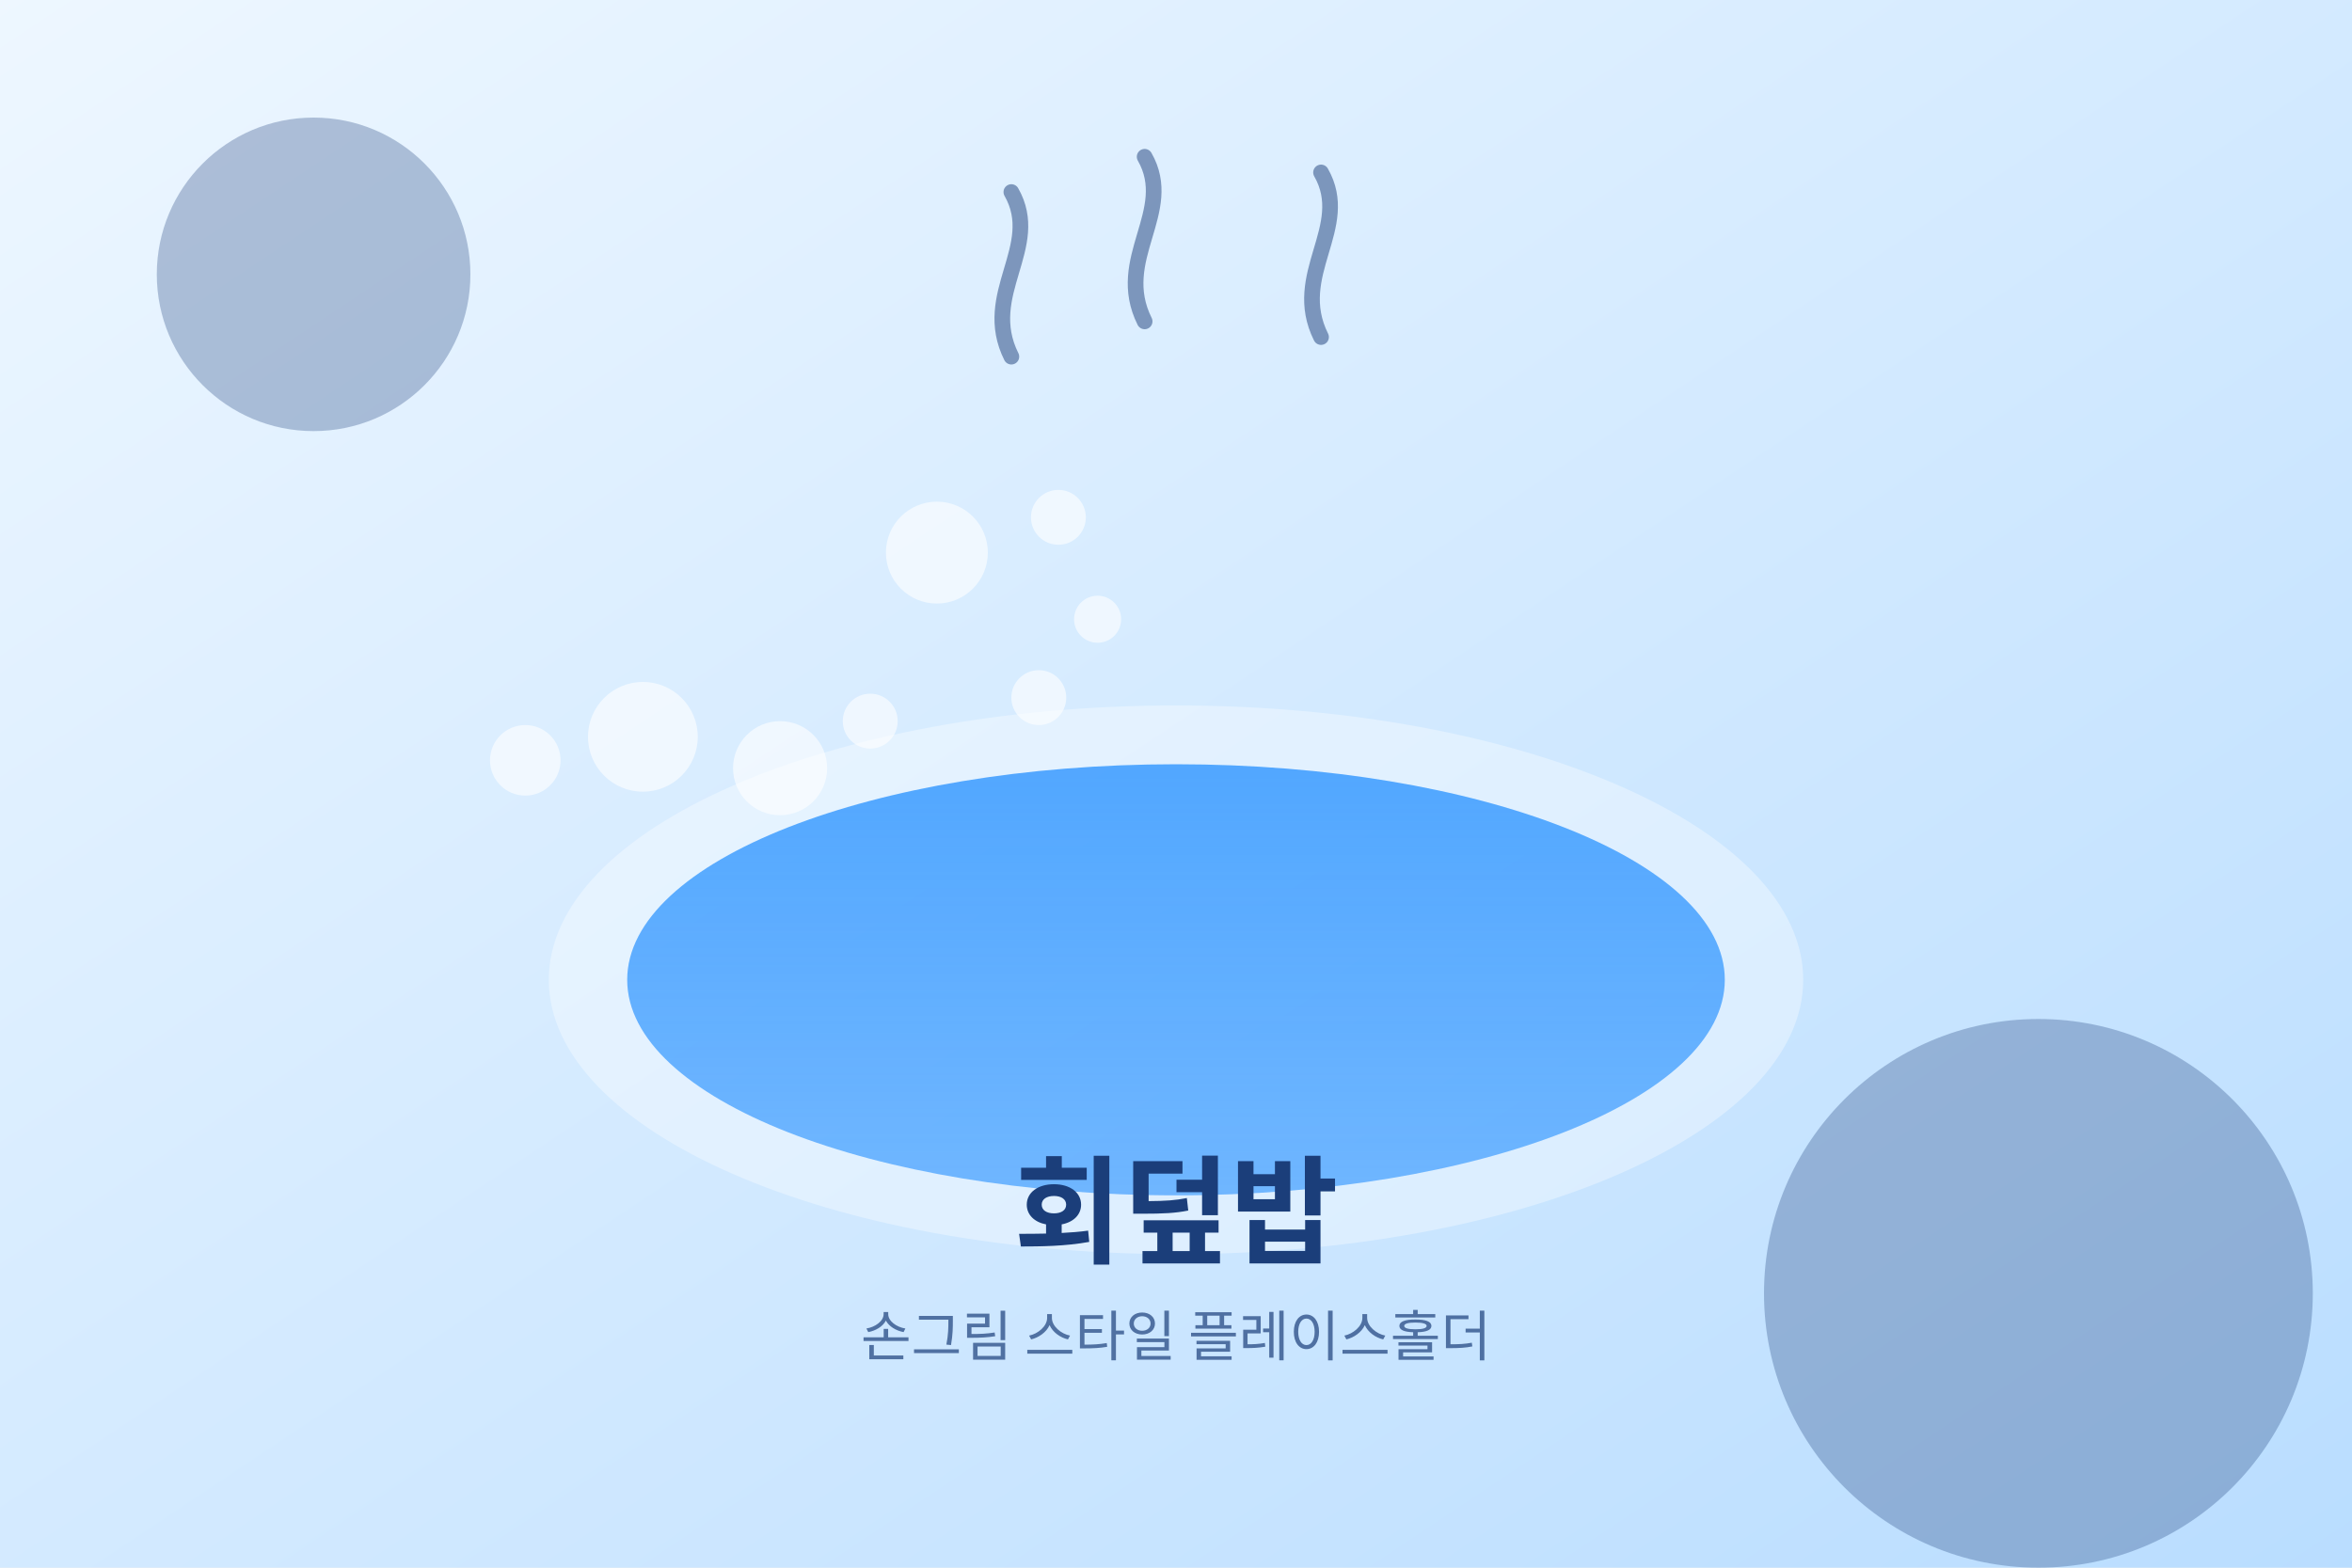
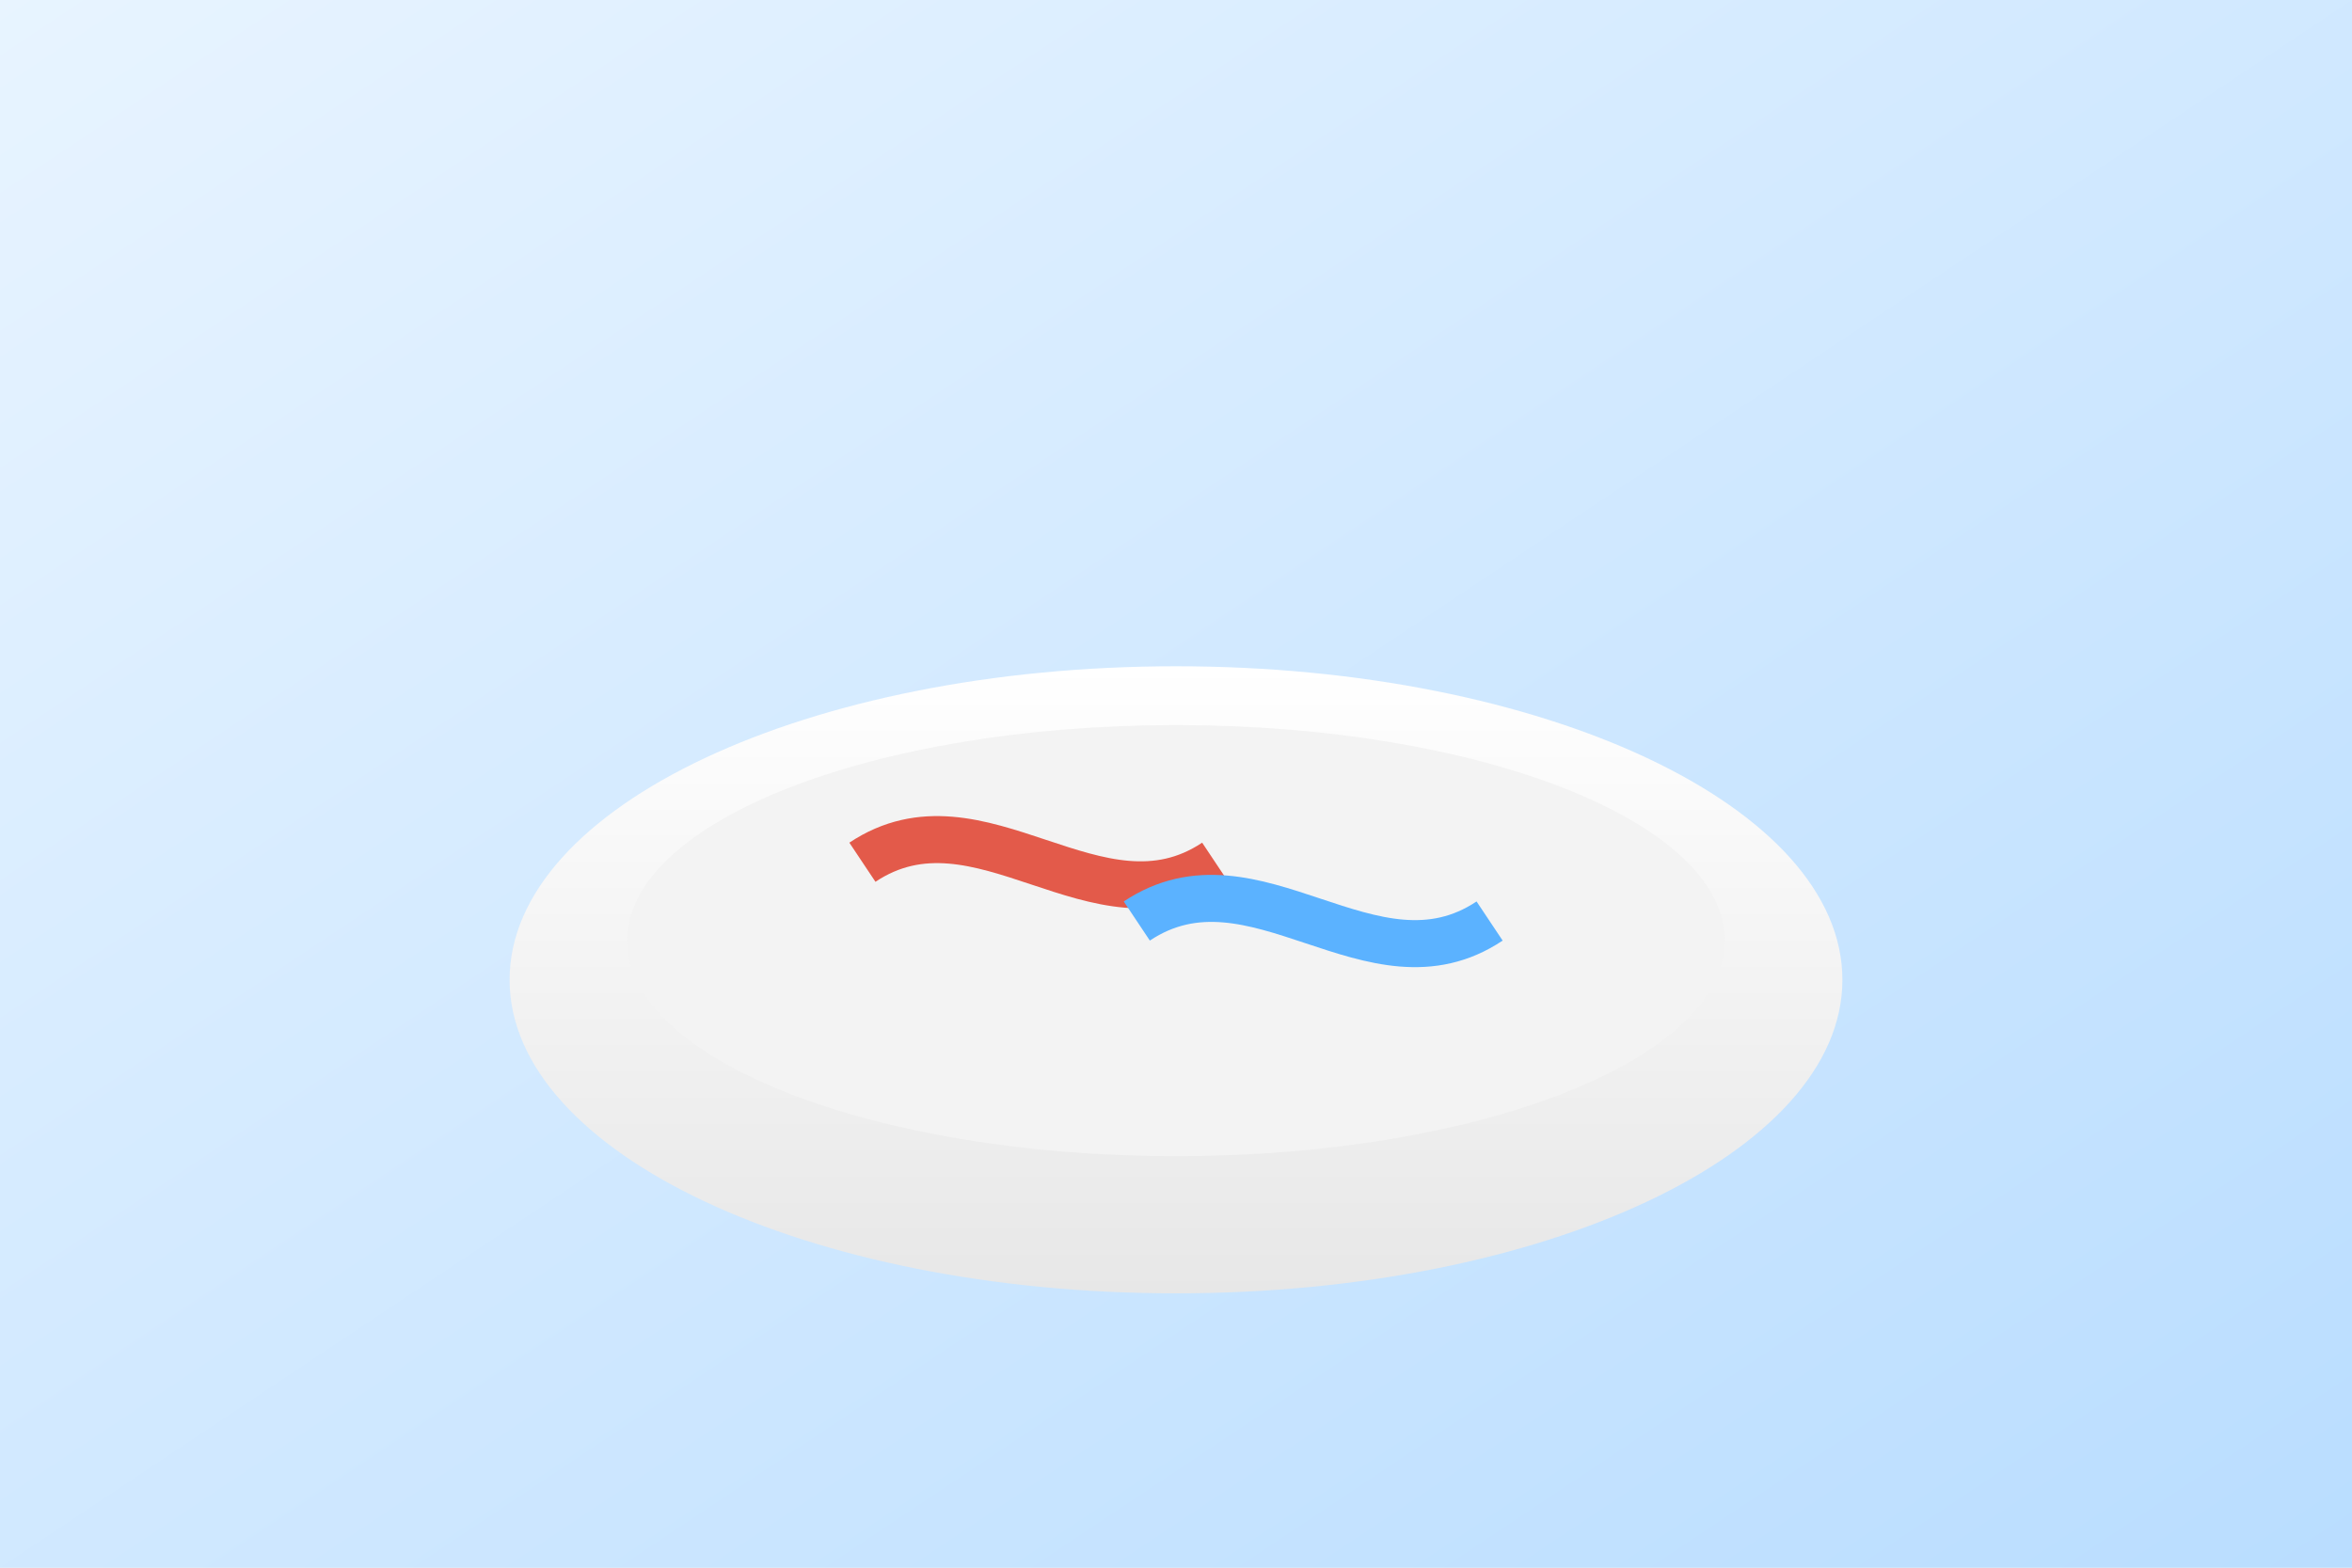
<svg xmlns="http://www.w3.org/2000/svg" width="600" height="400" viewBox="0 0 600 400">
  <defs>
    <linearGradient id="bg" x1="0" y1="0" x2="1" y2="1">
-       <stop offset="0%" stop-color="#eef7ff" />
+       <stop offset="0%" stop-color="#e8f4ff" />
      <stop offset="100%" stop-color="#b9ddff" />
    </linearGradient>
-     <linearGradient id="food" x1="0" y1="0" x2="0" y2="1">
-       <stop offset="0%" stop-color="#4aa3ff" stop-opacity="0.95" />
-       <stop offset="100%" stop-color="#4aa3ff" stop-opacity="0.75" />
+     <linearGradient id="bowl" x1="0" y1="0" x2="0" y2="1">
+       <stop offset="0%" stop-color="#ffffff" />
+       <stop offset="100%" stop-color="#e7e7e7" />
    </linearGradient>
  </defs>
  <rect width="100%" height="100%" fill="url(#bg)" />
-   <g opacity="0.3" fill="#1b3e7a">
-     <circle cx="80" cy="70" r="40" />
-     <circle cx="520" cy="330" r="70" />
-   </g>
-   <g fill="none" stroke="#1b3e7a" stroke-width="4" stroke-linecap="round" opacity="0.5">
-     <path d="M258 91 c -8 -16 8 -28 0 -42" />
-     <path d="M292 82 c -8 -16 8 -28 0 -42" />
-     <path d="M337 86 c -8 -16 8 -28 0 -42" />
-   </g>
-   <ellipse cx="300" cy="250" rx="160" ry="70" fill="#ffffff" opacity="0.35" />
-   <ellipse cx="300" cy="250" rx="140" ry="55" fill="url(#food)" />
-   <g fill="#ffffff" opacity="0.6">
-     <circle cx="239" cy="141" r="13" />
-     <circle cx="270" cy="132" r="7" />
-     <circle cx="280" cy="158" r="6" />
-     <circle cx="199" cy="196" r="12" />
-     <circle cx="134" cy="194" r="9" />
-     <circle cx="222" cy="184" r="7" />
-     <circle cx="265" cy="178" r="7" />
-     <circle cx="164" cy="188" r="14" />
-   </g>
-   <g font-family="Pretendard, 'Apple SD Gothic Neo', sans-serif" text-anchor="middle">
-     <text x="300" y="320" font-size="30" fill="#1b3e7a" font-weight="700">회덮밥</text>
-     <text x="300" y="346" font-size="14" fill="#1b3e7a" opacity="0.7">손그림 스타일 플레이스홀더</text>
-   </g>
+   <ellipse cx="300" cy="250" rx="170" ry="80" fill="url(#bowl)" />
+   <ellipse cx="300" cy="240" rx="140" ry="55" fill="#f3f3f3" />
+   <path d="M220 220 C 250 200, 280 240, 310 220" stroke="#e35a4a" stroke-width="12" fill="none" />
+   <path d="M290 235 C 320 215, 350 255, 380 235" stroke="#5bb2ff" stroke-width="12" fill="none" />
</svg>
